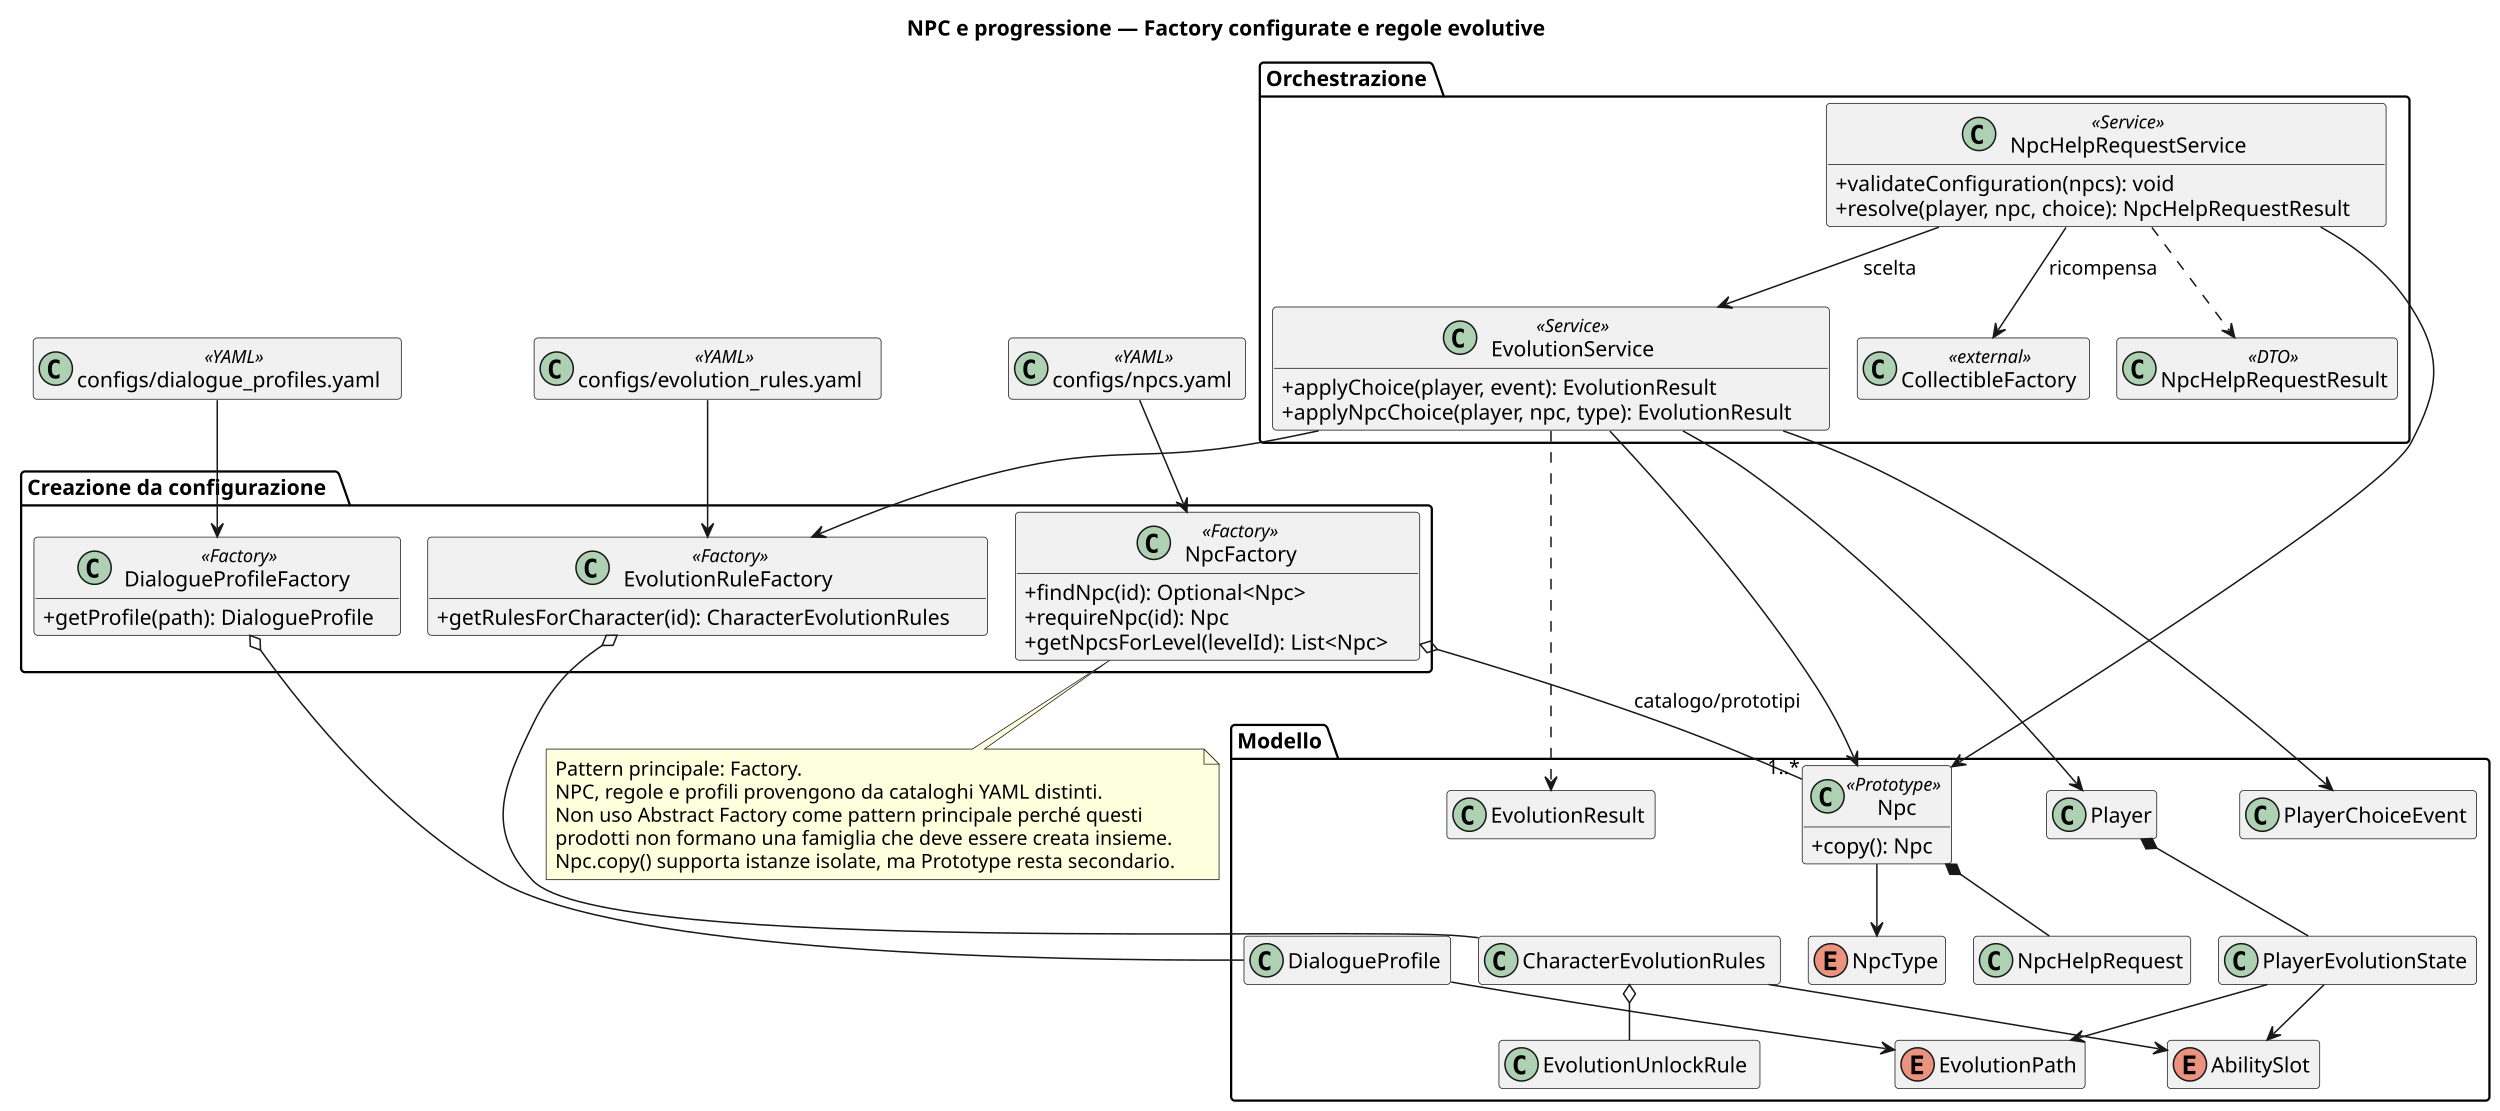
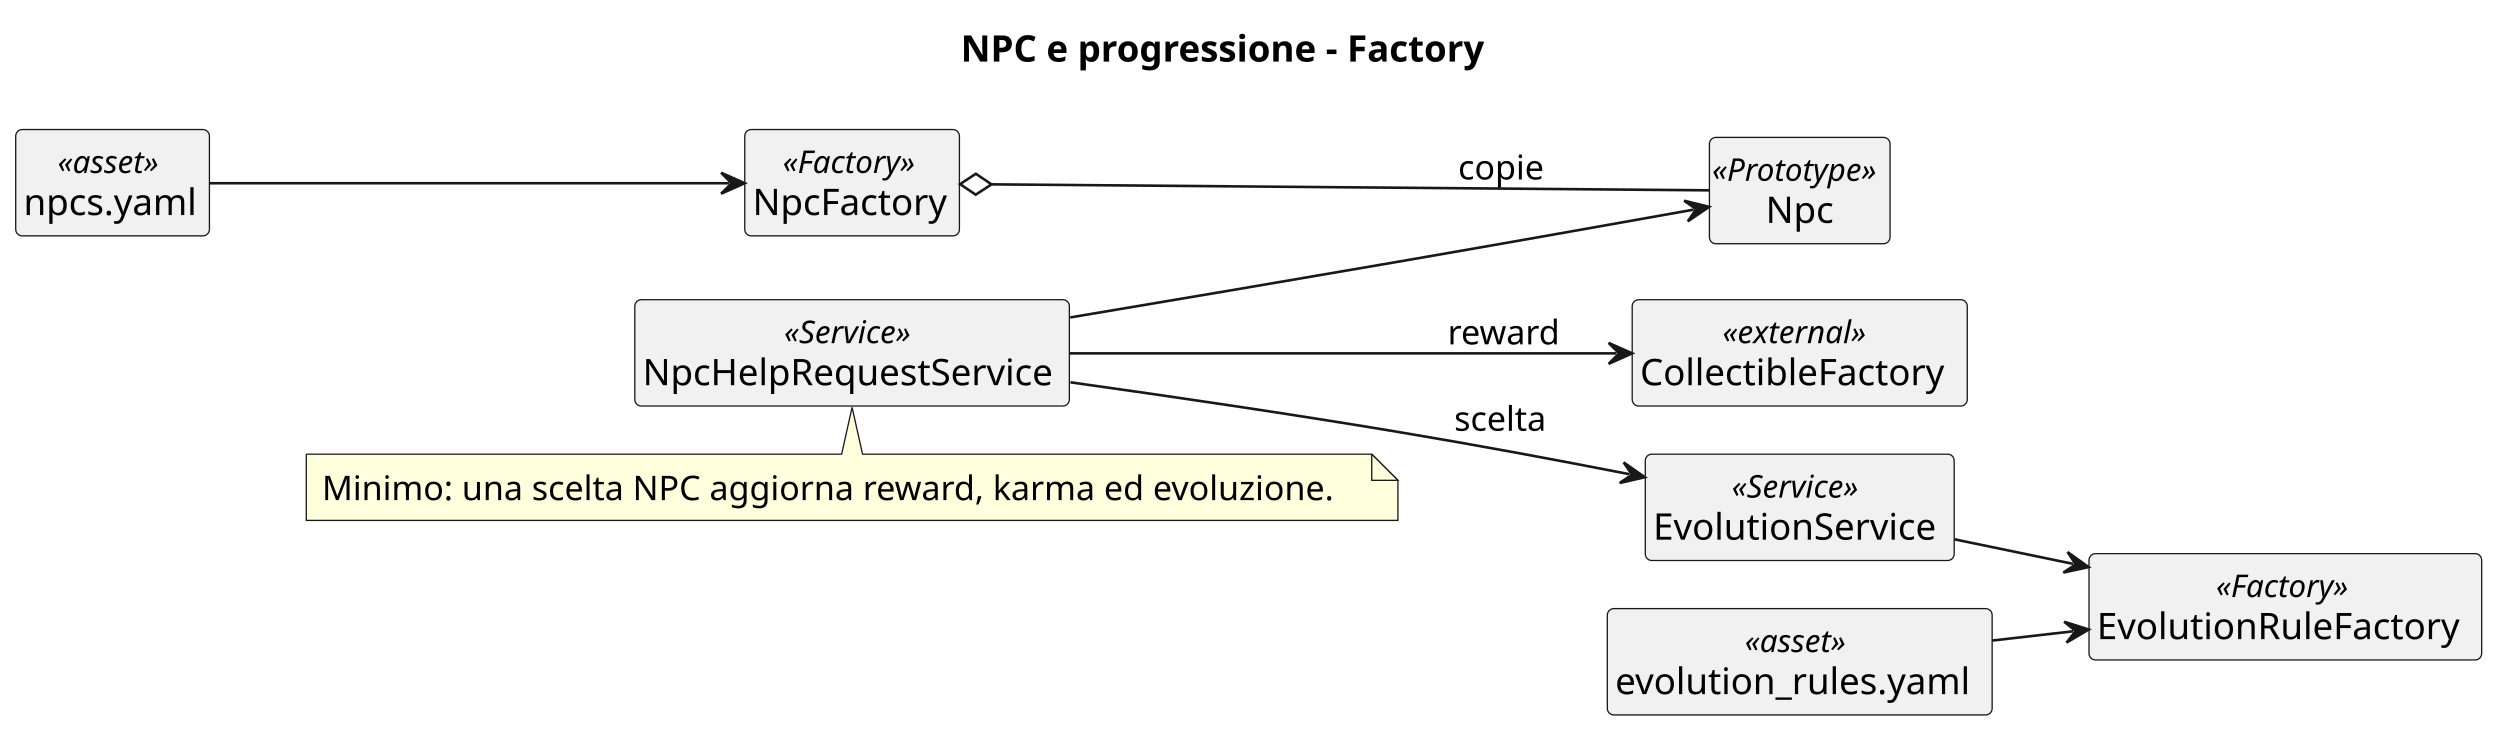
- <svg xmlns="http://www.w3.org/2000/svg" contentStyleType="text/css" height="736px" preserveAspectRatio="none" style="width:1657px;height:736px;background:#FFFFFF;" version="1.1" viewBox="0 0 1657 736" width="1657px" zoomAndPan="magnify">
+ <svg xmlns="http://www.w3.org/2000/svg" contentStyleType="text/css" height="279px" preserveAspectRatio="none" style="width:955px;height:279px;background:#FFFFFF;" version="1.1" viewBox="0 0 955 279" width="955px" zoomAndPan="magnify">
  <defs />
  <g>
-     <text fill="#000000" font-family="sans-serif" font-size="14" font-weight="bold" lengthAdjust="spacing" textLength="439" x="601" y="23.535">NPC e progressione — Factory configurate e regole evolutive</text>
-     <g id="cluster_Creazione da configurazione">
-       <path d="M16.5,312.488 L222.5,312.488 A3.75,3.75 0 0 1 225,314.988 L232,334.977 L946.5,334.977 A2.5,2.5 0 0 1 949,337.477 L949,442.988 A2.5,2.5 0 0 1 946.5,445.488 L16.5,445.488 A2.5,2.5 0 0 1 14,442.988 L14,314.988 A2.5,2.5 0 0 1 16.5,312.488 " fill="none" style="stroke:#000000;stroke-width:1.5;" />
-       <line style="stroke:#000000;stroke-width:1.5;" x1="14" x2="232" y1="334.977" y2="334.977" />
-       <text fill="#000000" font-family="sans-serif" font-size="14" font-weight="bold" lengthAdjust="spacing" textLength="205" x="18" y="328.023">Creazione da configurazione</text>
-     </g>
-     <g id="cluster_Modello">
-       <path d="M818.5,480.488 L877.5,480.488 A3.75,3.75 0 0 1 880,482.988 L887,502.977 L1647.5,502.977 A2.5,2.5 0 0 1 1650,505.477 L1650,726.988 A2.5,2.5 0 0 1 1647.5,729.488 L818.5,729.488 A2.5,2.5 0 0 1 816,726.988 L816,482.988 A2.5,2.5 0 0 1 818.5,480.488 " fill="none" style="stroke:#000000;stroke-width:1.5;" />
-       <line style="stroke:#000000;stroke-width:1.5;" x1="816" x2="887" y1="502.977" y2="502.977" />
-       <text fill="#000000" font-family="sans-serif" font-size="14" font-weight="bold" lengthAdjust="spacing" textLength="58" x="820" y="496.023">Modello</text>
-     </g>
-     <g id="cluster_Orchestrazione">
-       <path d="M837.5,41.488 L947.5,41.488 A3.75,3.75 0 0 1 950,43.988 L957,63.977 L1594.5,63.977 A2.5,2.5 0 0 1 1597,66.477 L1597,290.988 A2.5,2.5 0 0 1 1594.5,293.488 L837.5,293.488 A2.5,2.5 0 0 1 835,290.988 L835,43.988 A2.5,2.5 0 0 1 837.5,41.488 " fill="none" style="stroke:#000000;stroke-width:1.5;" />
-       <line style="stroke:#000000;stroke-width:1.5;" x1="835" x2="957" y1="63.977" y2="63.977" />
-       <text fill="#000000" font-family="sans-serif" font-size="14" font-weight="bold" lengthAdjust="spacing" textLength="109" x="839" y="57.023">Orchestrazione</text>
-     </g>
+     <text fill="#000000" font-family="sans-serif" font-size="14" font-weight="bold" lengthAdjust="spacing" textLength="213" x="367" y="23.535">NPC e progressione - Factory</text>
    <g id="elem_NpcYaml">
-       <rect codeLine="7" fill="#F1F1F1" height="40.621" id="NpcYaml" rx="2.5" ry="2.5" style="stroke:#181818;stroke-width:0.5;" width="157" x="668.5" y="223.988" />
-       <ellipse cx="683.5" cy="244.299" fill="#ADD1B2" rx="11" ry="11" style="stroke:#181818;stroke-width:1.0;" />
-       <path d="M685.973,250.442 Q685.392,250.741 684.753,250.89 Q684.114,251.04 683.408,251.04 Q680.901,251.04 679.582,249.388 Q678.262,247.736 678.262,244.615 Q678.262,241.485 679.582,239.833 Q680.901,238.182 683.408,238.182 Q684.114,238.182 684.761,238.331 Q685.409,238.481 685.973,238.779 L685.973,241.502 Q685.342,240.921 684.749,240.651 Q684.155,240.381 683.524,240.381 Q682.18,240.381 681.495,241.448 Q680.81,242.515 680.81,244.615 Q680.81,246.707 681.495,247.773 Q682.18,248.84 683.524,248.84 Q684.155,248.84 684.749,248.57 Q685.342,248.3 685.973,247.719 Z " fill="#000000" />
-       <text fill="#000000" font-family="sans-serif" font-size="12" font-style="italic" lengthAdjust="spacing" textLength="43" x="738.5" y="240.59">«YAML»</text>
-       <text fill="#000000" font-family="sans-serif" font-size="14" lengthAdjust="spacing" textLength="125" x="697.5" y="256.656">configs/npcs.yaml</text>
+       <rect codeLine="9" fill="#F1F1F1" height="40.621" id="NpcYaml" rx="2.5" ry="2.5" style="stroke:#181818;stroke-width:0.5;" width="74" x="6" y="49.488" />
+       <text fill="#000000" font-family="sans-serif" font-size="12" font-style="italic" lengthAdjust="spacing" textLength="42" x="22" y="66.09">«asset»</text>
+       <text fill="#000000" font-family="sans-serif" font-size="14" lengthAdjust="spacing" textLength="68" x="9" y="82.156">npcs.yaml</text>
    </g>
    <g id="elem_EvolutionYaml">
-       <rect codeLine="8" fill="#F1F1F1" height="40.621" id="EvolutionYaml" rx="2.5" ry="2.5" style="stroke:#181818;stroke-width:0.5;" width="230" x="354" y="223.988" />
-       <ellipse cx="369" cy="244.299" fill="#ADD1B2" rx="11" ry="11" style="stroke:#181818;stroke-width:1.0;" />
-       <path d="M371.473,250.442 Q370.892,250.741 370.253,250.89 Q369.614,251.04 368.908,251.04 Q366.401,251.04 365.082,249.388 Q363.762,247.736 363.762,244.615 Q363.762,241.485 365.082,239.833 Q366.401,238.182 368.908,238.182 Q369.614,238.182 370.261,238.331 Q370.909,238.481 371.473,238.779 L371.473,241.502 Q370.842,240.921 370.249,240.651 Q369.655,240.381 369.024,240.381 Q367.68,240.381 366.995,241.448 Q366.31,242.515 366.31,244.615 Q366.31,246.707 366.995,247.773 Q367.68,248.84 369.024,248.84 Q369.655,248.84 370.249,248.57 Q370.842,248.3 371.473,247.719 Z " fill="#000000" />
-       <text fill="#000000" font-family="sans-serif" font-size="12" font-style="italic" lengthAdjust="spacing" textLength="43" x="460.5" y="240.59">«YAML»</text>
-       <text fill="#000000" font-family="sans-serif" font-size="14" lengthAdjust="spacing" textLength="198" x="383" y="256.656">configs/evolution_rules.yaml</text>
-     </g>
-     <g id="elem_ProfileYaml">
-       <rect codeLine="9" fill="#F1F1F1" height="40.621" id="ProfileYaml" rx="2.5" ry="2.5" style="stroke:#181818;stroke-width:0.5;" width="244" x="22" y="223.988" />
-       <ellipse cx="37" cy="244.299" fill="#ADD1B2" rx="11" ry="11" style="stroke:#181818;stroke-width:1.0;" />
-       <path d="M39.473,250.442 Q38.892,250.741 38.253,250.89 Q37.614,251.04 36.908,251.04 Q34.401,251.04 33.081,249.388 Q31.762,247.736 31.762,244.615 Q31.762,241.485 33.081,239.833 Q34.401,238.182 36.908,238.182 Q37.614,238.182 38.261,238.331 Q38.909,238.481 39.473,238.779 L39.473,241.502 Q38.842,240.921 38.249,240.651 Q37.655,240.381 37.024,240.381 Q35.68,240.381 34.995,241.448 Q34.31,242.515 34.31,244.615 Q34.31,246.707 34.995,247.773 Q35.68,248.84 37.024,248.84 Q37.655,248.84 38.249,248.57 Q38.842,248.3 39.473,247.719 Z " fill="#000000" />
-       <text fill="#000000" font-family="sans-serif" font-size="12" font-style="italic" lengthAdjust="spacing" textLength="43" x="135.5" y="240.59">«YAML»</text>
-       <text fill="#000000" font-family="sans-serif" font-size="14" lengthAdjust="spacing" textLength="212" x="51" y="256.656">configs/dialogue_profiles.yaml</text>
-     </g>
-     <g id="elem_GMN50">
-       <path d="M362,496.488 L362,583.041 A0,0 0 0 0 362,583.041 L808,583.041 A0,0 0 0 0 808,583.041 L808,506.488 L798,496.488 L652.461,496.488 L735.536,437.614 L644.461,496.488 L362,496.488 A0,0 0 0 0 362,496.488 " fill="#FEFFDD" style="stroke:#181818;stroke-width:0.5;" />
-       <path d="M798,496.488 L798,506.488 L808,506.488 L798,496.488 " fill="#FEFFDD" style="stroke:#181818;stroke-width:0.5;" />
-       <text fill="#000000" font-family="sans-serif" font-size="13" lengthAdjust="spacing" textLength="168" x="368" y="514.057">Pattern principale: Factory.</text>
-       <text fill="#000000" font-family="sans-serif" font-size="13" lengthAdjust="spacing" textLength="378" x="368" y="529.367">NPC, regole e profili provengono da cataloghi YAML distinti.</text>
-       <text fill="#000000" font-family="sans-serif" font-size="13" lengthAdjust="spacing" textLength="402" x="368" y="544.678">Non uso Abstract Factory come pattern principale perché questi</text>
-       <text fill="#000000" font-family="sans-serif" font-size="13" lengthAdjust="spacing" textLength="420" x="368" y="559.988">prodotti non formano una famiglia che deve essere creata insieme.</text>
-       <text fill="#000000" font-family="sans-serif" font-size="13" lengthAdjust="spacing" textLength="425" x="368" y="575.299">Npc.copy() supporta istanze isolate, ma Prototype resta secondario.</text>
+       <rect codeLine="10" fill="#F1F1F1" height="40.621" id="EvolutionYaml" rx="2.5" ry="2.5" style="stroke:#181818;stroke-width:0.5;" width="147" x="614" y="232.488" />
+       <text fill="#000000" font-family="sans-serif" font-size="12" font-style="italic" lengthAdjust="spacing" textLength="42" x="666.5" y="249.09">«asset»</text>
+       <text fill="#000000" font-family="sans-serif" font-size="14" lengthAdjust="spacing" textLength="141" x="617" y="265.156">evolution_rules.yaml</text>
    </g>
    <g id="elem_NpcFactory">
-       <rect codeLine="12" fill="#F1F1F1" height="98.086" id="NpcFactory" rx="2.5" ry="2.5" style="stroke:#181818;stroke-width:0.5;" width="268" x="673" y="339.488" />
-       <ellipse cx="764.75" cy="359.799" fill="#ADD1B2" rx="11" ry="11" style="stroke:#181818;stroke-width:1.0;" />
-       <path d="M767.223,365.942 Q766.642,366.241 766.003,366.39 Q765.364,366.54 764.658,366.54 Q762.151,366.54 760.832,364.888 Q759.512,363.236 759.512,360.115 Q759.512,356.985 760.832,355.334 Q762.151,353.682 764.658,353.682 Q765.364,353.682 766.011,353.831 Q766.659,353.981 767.223,354.279 L767.223,357.002 Q766.592,356.421 765.999,356.151 Q765.405,355.881 764.774,355.881 Q763.43,355.881 762.745,356.948 Q762.06,358.015 762.06,360.115 Q762.06,362.207 762.745,363.273 Q763.43,364.34 764.774,364.34 Q765.405,364.34 765.999,364.07 Q766.592,363.8 767.223,363.219 Z " fill="#000000" />
-       <text fill="#000000" font-family="sans-serif" font-size="12" font-style="italic" lengthAdjust="spacing" textLength="53" x="796.75" y="356.09">«Factory»</text>
-       <text fill="#000000" font-family="sans-serif" font-size="14" lengthAdjust="spacing" textLength="76" x="785.25" y="372.156">NpcFactory</text>
-       <line style="stroke:#181818;stroke-width:0.5;" x1="674" x2="940" y1="380.109" y2="380.109" />
-       <text fill="#000000" font-family="sans-serif" font-size="14" lengthAdjust="spacing" textLength="202" x="679" y="397.644">+findNpc(id): Optional&lt;Npc&gt;</text>
-       <text fill="#000000" font-family="sans-serif" font-size="14" lengthAdjust="spacing" textLength="144" x="679" y="414.133">+requireNpc(id): Npc</text>
-       <text fill="#000000" font-family="sans-serif" font-size="14" lengthAdjust="spacing" textLength="256" x="679" y="430.621">+getNpcsForLevel(levelId): List&lt;Npc&gt;</text>
+       <rect codeLine="11" fill="#F1F1F1" height="40.621" id="NpcFactory" rx="2.5" ry="2.5" style="stroke:#181818;stroke-width:0.5;" width="82" x="284.5" y="49.488" />
+       <text fill="#000000" font-family="sans-serif" font-size="12" font-style="italic" lengthAdjust="spacing" textLength="53" x="299" y="66.09">«Factory»</text>
+       <text fill="#000000" font-family="sans-serif" font-size="14" lengthAdjust="spacing" textLength="76" x="287.5" y="82.156">NpcFactory</text>
+     </g>
+     <g id="elem_Npc">
+       <rect codeLine="12" fill="#F1F1F1" height="40.621" id="Npc" rx="2.5" ry="2.5" style="stroke:#181818;stroke-width:0.5;" width="69" x="653" y="52.488" />
+       <text fill="#000000" font-family="sans-serif" font-size="12" font-style="italic" lengthAdjust="spacing" textLength="67" x="654" y="69.09">«Prototype»</text>
+       <text fill="#000000" font-family="sans-serif" font-size="14" lengthAdjust="spacing" textLength="26" x="674.5" y="85.156">Npc</text>
+     </g>
+     <g id="elem_NpcHelpRequestService">
+       <rect codeLine="13" fill="#F1F1F1" height="40.621" id="NpcHelpRequestService" rx="2.5" ry="2.5" style="stroke:#181818;stroke-width:0.5;" width="166" x="242.5" y="114.488" />
+       <text fill="#000000" font-family="sans-serif" font-size="12" font-style="italic" lengthAdjust="spacing" textLength="52" x="299.5" y="131.09">«Service»</text>
+       <text fill="#000000" font-family="sans-serif" font-size="14" lengthAdjust="spacing" textLength="160" x="245.5" y="147.156">NpcHelpRequestService</text>
+     </g>
+     <g id="elem_CollectibleFactory">
+       <rect codeLine="14" fill="#F1F1F1" height="40.621" id="CollectibleFactory" rx="2.5" ry="2.5" style="stroke:#181818;stroke-width:0.5;" width="128" x="623.5" y="114.488" />
+       <text fill="#000000" font-family="sans-serif" font-size="12" font-style="italic" lengthAdjust="spacing" textLength="59" x="658" y="131.09">«external»</text>
+       <text fill="#000000" font-family="sans-serif" font-size="14" lengthAdjust="spacing" textLength="122" x="626.5" y="147.156">CollectibleFactory</text>
+     </g>
+     <g id="elem_EvolutionService">
+       <rect codeLine="15" fill="#F1F1F1" height="40.621" id="EvolutionService" rx="2.5" ry="2.5" style="stroke:#181818;stroke-width:0.5;" width="118" x="628.5" y="173.488" />
+       <text fill="#000000" font-family="sans-serif" font-size="12" font-style="italic" lengthAdjust="spacing" textLength="52" x="661.5" y="190.09">«Service»</text>
+       <text fill="#000000" font-family="sans-serif" font-size="14" lengthAdjust="spacing" textLength="112" x="631.5" y="206.156">EvolutionService</text>
    </g>
    <g id="elem_EvolutionRuleFactory">
-       <rect codeLine="17" fill="#F1F1F1" height="65.109" id="EvolutionRuleFactory" rx="2.5" ry="2.5" style="stroke:#181818;stroke-width:0.5;" width="371" x="283.5" y="355.988" />
-       <ellipse cx="392.75" cy="376.299" fill="#ADD1B2" rx="11" ry="11" style="stroke:#181818;stroke-width:1.0;" />
-       <path d="M395.223,382.442 Q394.642,382.741 394.003,382.89 Q393.364,383.04 392.658,383.04 Q390.151,383.04 388.832,381.388 Q387.512,379.736 387.512,376.615 Q387.512,373.485 388.832,371.834 Q390.151,370.182 392.658,370.182 Q393.364,370.182 394.011,370.331 Q394.659,370.481 395.223,370.779 L395.223,373.502 Q394.592,372.921 393.999,372.651 Q393.405,372.381 392.774,372.381 Q391.43,372.381 390.745,373.448 Q390.06,374.515 390.06,376.615 Q390.06,378.707 390.745,379.773 Q391.43,380.84 392.774,380.84 Q393.405,380.84 393.999,380.57 Q394.592,380.3 395.223,379.719 Z " fill="#000000" />
-       <text fill="#000000" font-family="sans-serif" font-size="12" font-style="italic" lengthAdjust="spacing" textLength="53" x="458.75" y="372.59">«Factory»</text>
-       <text fill="#000000" font-family="sans-serif" font-size="14" lengthAdjust="spacing" textLength="144" x="413.25" y="388.656">EvolutionRuleFactory</text>
-       <line style="stroke:#181818;stroke-width:0.5;" x1="284.5" x2="653.5" y1="396.609" y2="396.609" />
-       <text fill="#000000" font-family="sans-serif" font-size="14" lengthAdjust="spacing" textLength="359" x="289.5" y="414.144">+getRulesForCharacter(id): CharacterEvolutionRules</text>
+       <rect codeLine="16" fill="#F1F1F1" height="40.621" id="EvolutionRuleFactory" rx="2.5" ry="2.5" style="stroke:#181818;stroke-width:0.5;" width="150" x="798" y="211.488" />
+       <text fill="#000000" font-family="sans-serif" font-size="12" font-style="italic" lengthAdjust="spacing" textLength="53" x="846.5" y="228.09">«Factory»</text>
+       <text fill="#000000" font-family="sans-serif" font-size="14" lengthAdjust="spacing" textLength="144" x="801" y="244.156">EvolutionRuleFactory</text>
    </g>
-     <g id="elem_DialogueProfileFactory">
-       <rect codeLine="20" fill="#F1F1F1" height="65.109" id="DialogueProfileFactory" rx="2.5" ry="2.5" style="stroke:#181818;stroke-width:0.5;" width="243" x="22.5" y="355.988" />
-       <ellipse cx="62.7" cy="376.299" fill="#ADD1B2" rx="11" ry="11" style="stroke:#181818;stroke-width:1.0;" />
-       <path d="M65.173,382.442 Q64.592,382.741 63.953,382.89 Q63.314,383.04 62.608,383.04 Q60.101,383.04 58.782,381.388 Q57.462,379.736 57.462,376.615 Q57.462,373.485 58.782,371.834 Q60.101,370.182 62.608,370.182 Q63.314,370.182 63.961,370.331 Q64.609,370.481 65.173,370.779 L65.173,373.502 Q64.542,372.921 63.949,372.651 Q63.355,372.381 62.724,372.381 Q61.38,372.381 60.695,373.448 Q60.01,374.515 60.01,376.615 Q60.01,378.707 60.695,379.773 Q61.38,380.84 62.724,380.84 Q63.355,380.84 63.949,380.57 Q64.542,380.3 65.173,379.719 Z " fill="#000000" />
-       <text fill="#000000" font-family="sans-serif" font-size="12" font-style="italic" lengthAdjust="spacing" textLength="53" x="133.3" y="372.59">«Factory»</text>
-       <text fill="#000000" font-family="sans-serif" font-size="14" lengthAdjust="spacing" textLength="155" x="82.3" y="388.656">DialogueProfileFactory</text>
-       <line style="stroke:#181818;stroke-width:0.5;" x1="23.5" x2="264.5" y1="396.609" y2="396.609" />
-       <text fill="#000000" font-family="sans-serif" font-size="14" lengthAdjust="spacing" textLength="231" x="28.5" y="414.144">+getProfile(path): DialogueProfile</text>
+     <g id="elem_GMN17">
+       <path d="M117,173.488 L117,198.799 A0,0 0 0 0 117,198.799 L534,198.799 A0,0 0 0 0 534,198.799 L534,183.488 L524,173.488 L329.5,173.488 L325.5,155.607 L321.5,173.488 L117,173.488 A0,0 0 0 0 117,173.488 " fill="#FEFFDD" style="stroke:#181818;stroke-width:0.5;" />
+       <path d="M524,173.488 L524,183.488 L534,183.488 L524,173.488 " fill="#FEFFDD" style="stroke:#181818;stroke-width:0.5;" />
+       <text fill="#000000" font-family="sans-serif" font-size="13" lengthAdjust="spacing" textLength="396" x="123" y="191.057">Minimo: una scelta NPC aggiorna reward, karma ed evoluzione.</text>
    </g>
-     <g id="elem_Npc">
-       <rect codeLine="26" fill="#F1F1F1" height="65.109" id="Npc" rx="2.5" ry="2.5" style="stroke:#181818;stroke-width:0.5;" width="99" x="1194.5" y="507.488" />
-       <ellipse cx="1211.3" cy="527.799" fill="#ADD1B2" rx="11" ry="11" style="stroke:#181818;stroke-width:1.0;" />
-       <path d="M1213.773,533.942 Q1213.192,534.241 1212.553,534.39 Q1211.914,534.54 1211.208,534.54 Q1208.701,534.54 1207.381,532.888 Q1206.062,531.236 1206.062,528.115 Q1206.062,524.985 1207.381,523.333 Q1208.701,521.682 1211.208,521.682 Q1211.914,521.682 1212.561,521.831 Q1213.209,521.981 1213.773,522.279 L1213.773,525.002 Q1213.142,524.421 1212.549,524.151 Q1211.955,523.881 1211.324,523.881 Q1209.98,523.881 1209.295,524.948 Q1208.61,526.015 1208.61,528.115 Q1208.61,530.207 1209.295,531.273 Q1209.98,532.34 1211.324,532.34 Q1211.955,532.34 1212.549,532.07 Q1213.142,531.8 1213.773,531.219 Z " fill="#000000" />
-       <text fill="#000000" font-family="sans-serif" font-size="12" font-style="italic" lengthAdjust="spacing" textLength="67" x="1223.7" y="524.09">«Prototype»</text>
-       <text fill="#000000" font-family="sans-serif" font-size="14" lengthAdjust="spacing" textLength="26" x="1244.2" y="540.156">Npc</text>
-       <line style="stroke:#181818;stroke-width:0.5;" x1="1195.5" x2="1292.5" y1="548.109" y2="548.109" />
-       <text fill="#000000" font-family="sans-serif" font-size="14" lengthAdjust="spacing" textLength="87" x="1200.5" y="565.644">+copy(): Npc</text>
-     </g>
-     <g id="elem_NpcType">
-       <rect codeLine="29" fill="#F1F1F1" height="32" id="NpcType" rx="2.5" ry="2.5" style="stroke:#181818;stroke-width:0.5;" width="91" x="1198.5" y="620.488" />
-       <ellipse cx="1213.5" cy="636.488" fill="#EB937F" rx="11" ry="11" style="stroke:#181818;stroke-width:1.0;" />
-       <path d="M1217.114,642.988 L1209.395,642.988 L1209.395,630.595 L1217.114,630.595 L1217.114,632.753 L1211.843,632.753 L1211.843,635.426 L1216.616,635.426 L1216.616,637.585 L1211.843,637.585 L1211.843,640.83 L1217.114,640.83 Z " fill="#000000" />
-       <text fill="#000000" font-family="sans-serif" font-size="14" lengthAdjust="spacing" textLength="59" x="1227.5" y="641.779">NpcType</text>
-     </g>
-     <g id="elem_NpcHelpRequest">
-       <rect codeLine="30" fill="#F1F1F1" height="32" id="NpcHelpRequest" rx="2.5" ry="2.5" style="stroke:#181818;stroke-width:0.5;" width="144" x="1308" y="620.488" />
-       <ellipse cx="1323" cy="636.488" fill="#ADD1B2" rx="11" ry="11" style="stroke:#181818;stroke-width:1.0;" />
-       <path d="M1325.473,642.631 Q1324.892,642.93 1324.253,643.08 Q1323.614,643.229 1322.908,643.229 Q1320.401,643.229 1319.082,641.577 Q1317.762,639.925 1317.762,636.804 Q1317.762,633.675 1319.082,632.023 Q1320.401,630.371 1322.908,630.371 Q1323.614,630.371 1324.261,630.52 Q1324.909,630.67 1325.473,630.969 L1325.473,633.691 Q1324.842,633.11 1324.249,632.841 Q1323.655,632.571 1323.024,632.571 Q1321.68,632.571 1320.995,633.638 Q1320.31,634.704 1320.31,636.804 Q1320.31,638.896 1320.995,639.963 Q1321.68,641.029 1323.024,641.029 Q1323.655,641.029 1324.249,640.76 Q1324.842,640.49 1325.473,639.909 Z " fill="#000000" />
-       <text fill="#000000" font-family="sans-serif" font-size="14" lengthAdjust="spacing" textLength="112" x="1337" y="641.779">NpcHelpRequest</text>
-     </g>
-     <g id="elem_CharacterEvolutionRules">
-       <rect codeLine="31" fill="#F1F1F1" height="32" id="CharacterEvolutionRules" rx="2.5" ry="2.5" style="stroke:#181818;stroke-width:0.5;" width="200" x="980" y="620.488" />
-       <ellipse cx="995" cy="636.488" fill="#ADD1B2" rx="11" ry="11" style="stroke:#181818;stroke-width:1.0;" />
-       <path d="M997.473,642.631 Q996.892,642.93 996.253,643.08 Q995.614,643.229 994.908,643.229 Q992.401,643.229 991.082,641.577 Q989.762,639.925 989.762,636.804 Q989.762,633.675 991.082,632.023 Q992.401,630.371 994.908,630.371 Q995.614,630.371 996.261,630.52 Q996.909,630.67 997.473,630.969 L997.473,633.691 Q996.842,633.11 996.249,632.841 Q995.655,632.571 995.024,632.571 Q993.68,632.571 992.995,633.638 Q992.31,634.704 992.31,636.804 Q992.31,638.896 992.995,639.963 Q993.68,641.029 995.024,641.029 Q995.655,641.029 996.249,640.76 Q996.842,640.49 997.473,639.909 Z " fill="#000000" />
-       <text fill="#000000" font-family="sans-serif" font-size="14" lengthAdjust="spacing" textLength="168" x="1009" y="641.779">CharacterEvolutionRules</text>
-     </g>
-     <g id="elem_EvolutionUnlockRule">
-       <rect codeLine="32" fill="#F1F1F1" height="32" id="EvolutionUnlockRule" rx="2.5" ry="2.5" style="stroke:#181818;stroke-width:0.5;" width="173" x="993.5" y="689.488" />
-       <ellipse cx="1008.5" cy="705.488" fill="#ADD1B2" rx="11" ry="11" style="stroke:#181818;stroke-width:1.0;" />
-       <path d="M1010.973,711.631 Q1010.392,711.93 1009.753,712.08 Q1009.114,712.229 1008.408,712.229 Q1005.901,712.229 1004.582,710.577 Q1003.262,708.925 1003.262,705.804 Q1003.262,702.675 1004.582,701.023 Q1005.901,699.371 1008.408,699.371 Q1009.114,699.371 1009.761,699.52 Q1010.409,699.67 1010.973,699.969 L1010.973,702.691 Q1010.342,702.11 1009.749,701.841 Q1009.155,701.571 1008.524,701.571 Q1007.18,701.571 1006.495,702.638 Q1005.81,703.704 1005.81,705.804 Q1005.81,707.896 1006.495,708.963 Q1007.18,710.029 1008.524,710.029 Q1009.155,710.029 1009.749,709.76 Q1010.342,709.49 1010.973,708.909 Z " fill="#000000" />
-       <text fill="#000000" font-family="sans-serif" font-size="14" lengthAdjust="spacing" textLength="141" x="1022.5" y="710.779">EvolutionUnlockRule</text>
-     </g>
-     <g id="elem_DialogueProfile">
-       <rect codeLine="33" fill="#F1F1F1" height="32" id="DialogueProfile" rx="2.5" ry="2.5" style="stroke:#181818;stroke-width:0.5;" width="137" x="824.5" y="620.488" />
-       <ellipse cx="839.5" cy="636.488" fill="#ADD1B2" rx="11" ry="11" style="stroke:#181818;stroke-width:1.0;" />
-       <path d="M841.973,642.631 Q841.392,642.93 840.753,643.08 Q840.114,643.229 839.408,643.229 Q836.901,643.229 835.582,641.577 Q834.262,639.925 834.262,636.804 Q834.262,633.675 835.582,632.023 Q836.901,630.371 839.408,630.371 Q840.114,630.371 840.761,630.52 Q841.409,630.67 841.973,630.969 L841.973,633.691 Q841.342,633.11 840.749,632.841 Q840.155,632.571 839.524,632.571 Q838.18,632.571 837.495,633.638 Q836.81,634.704 836.81,636.804 Q836.81,638.896 837.495,639.963 Q838.18,641.029 839.524,641.029 Q840.155,641.029 840.749,640.76 Q841.342,640.49 841.973,639.909 Z " fill="#000000" />
-       <text fill="#000000" font-family="sans-serif" font-size="14" lengthAdjust="spacing" textLength="105" x="853.5" y="641.779">DialogueProfile</text>
-     </g>
-     <g id="elem_EvolutionPath">
-       <rect codeLine="34" fill="#F1F1F1" height="32" id="EvolutionPath" rx="2.5" ry="2.5" style="stroke:#181818;stroke-width:0.5;" width="126" x="1256" y="689.488" />
-       <ellipse cx="1271" cy="705.488" fill="#EB937F" rx="11" ry="11" style="stroke:#181818;stroke-width:1.0;" />
-       <path d="M1274.614,711.988 L1266.895,711.988 L1266.895,699.595 L1274.614,699.595 L1274.614,701.753 L1269.343,701.753 L1269.343,704.426 L1274.116,704.426 L1274.116,706.585 L1269.343,706.585 L1269.343,709.83 L1274.614,709.83 Z " fill="#000000" />
-       <text fill="#000000" font-family="sans-serif" font-size="14" lengthAdjust="spacing" textLength="94" x="1285" y="710.779">EvolutionPath</text>
-     </g>
-     <g id="elem_AbilitySlot">
-       <rect codeLine="35" fill="#F1F1F1" height="32" id="AbilitySlot" rx="2.5" ry="2.5" style="stroke:#181818;stroke-width:0.5;" width="101" x="1436.5" y="689.488" />
-       <ellipse cx="1451.5" cy="705.488" fill="#EB937F" rx="11" ry="11" style="stroke:#181818;stroke-width:1.0;" />
-       <path d="M1455.114,711.988 L1447.395,711.988 L1447.395,699.595 L1455.114,699.595 L1455.114,701.753 L1449.843,701.753 L1449.843,704.426 L1454.616,704.426 L1454.616,706.585 L1449.843,706.585 L1449.843,709.83 L1455.114,709.83 Z " fill="#000000" />
-       <text fill="#000000" font-family="sans-serif" font-size="14" lengthAdjust="spacing" textLength="69" x="1465.5" y="710.779">AbilitySlot</text>
-     </g>
-     <g id="elem_Player">
-       <rect codeLine="36" fill="#F1F1F1" height="32" id="Player" rx="2.5" ry="2.5" style="stroke:#181818;stroke-width:0.5;" width="73" x="1356.5" y="523.988" />
-       <ellipse cx="1371.5" cy="539.988" fill="#ADD1B2" rx="11" ry="11" style="stroke:#181818;stroke-width:1.0;" />
-       <path d="M1373.973,546.131 Q1373.392,546.43 1372.753,546.58 Q1372.114,546.729 1371.408,546.729 Q1368.901,546.729 1367.582,545.077 Q1366.262,543.425 1366.262,540.304 Q1366.262,537.175 1367.582,535.523 Q1368.901,533.871 1371.408,533.871 Q1372.114,533.871 1372.761,534.02 Q1373.409,534.17 1373.973,534.469 L1373.973,537.191 Q1373.342,536.61 1372.749,536.341 Q1372.155,536.071 1371.524,536.071 Q1370.18,536.071 1369.495,537.138 Q1368.81,538.204 1368.81,540.304 Q1368.81,542.396 1369.495,543.463 Q1370.18,544.529 1371.524,544.529 Q1372.155,544.529 1372.749,544.26 Q1373.342,543.99 1373.973,543.409 Z " fill="#000000" />
-       <text fill="#000000" font-family="sans-serif" font-size="14" lengthAdjust="spacing" textLength="41" x="1385.5" y="545.279">Player</text>
-     </g>
-     <g id="elem_PlayerEvolutionState">
-       <rect codeLine="37" fill="#F1F1F1" height="32" id="PlayerEvolutionState" rx="2.5" ry="2.5" style="stroke:#181818;stroke-width:0.5;" width="171" x="1470.5" y="620.488" />
-       <ellipse cx="1485.5" cy="636.488" fill="#ADD1B2" rx="11" ry="11" style="stroke:#181818;stroke-width:1.0;" />
-       <path d="M1487.973,642.631 Q1487.392,642.93 1486.753,643.08 Q1486.114,643.229 1485.408,643.229 Q1482.901,643.229 1481.582,641.577 Q1480.262,639.925 1480.262,636.804 Q1480.262,633.675 1481.582,632.023 Q1482.901,630.371 1485.408,630.371 Q1486.114,630.371 1486.761,630.52 Q1487.409,630.67 1487.973,630.969 L1487.973,633.691 Q1487.342,633.11 1486.749,632.841 Q1486.155,632.571 1485.524,632.571 Q1484.18,632.571 1483.495,633.638 Q1482.81,634.704 1482.81,636.804 Q1482.81,638.896 1483.495,639.963 Q1484.18,641.029 1485.524,641.029 Q1486.155,641.029 1486.749,640.76 Q1487.342,640.49 1487.973,639.909 Z " fill="#000000" />
-       <text fill="#000000" font-family="sans-serif" font-size="14" lengthAdjust="spacing" textLength="139" x="1499.5" y="641.779">PlayerEvolutionState</text>
-     </g>
-     <g id="elem_PlayerChoiceEvent">
-       <rect codeLine="38" fill="#F1F1F1" height="32" id="PlayerChoiceEvent" rx="2.5" ry="2.5" style="stroke:#181818;stroke-width:0.5;" width="157" x="1484.5" y="523.988" />
-       <ellipse cx="1499.5" cy="539.988" fill="#ADD1B2" rx="11" ry="11" style="stroke:#181818;stroke-width:1.0;" />
-       <path d="M1501.973,546.131 Q1501.392,546.43 1500.753,546.58 Q1500.114,546.729 1499.408,546.729 Q1496.901,546.729 1495.582,545.077 Q1494.262,543.425 1494.262,540.304 Q1494.262,537.175 1495.582,535.523 Q1496.901,533.871 1499.408,533.871 Q1500.114,533.871 1500.761,534.02 Q1501.409,534.17 1501.973,534.469 L1501.973,537.191 Q1501.342,536.61 1500.749,536.341 Q1500.155,536.071 1499.524,536.071 Q1498.18,536.071 1497.495,537.138 Q1496.81,538.204 1496.81,540.304 Q1496.81,542.396 1497.495,543.463 Q1498.18,544.529 1499.524,544.529 Q1500.155,544.529 1500.749,544.26 Q1501.342,543.99 1501.973,543.409 Z " fill="#000000" />
-       <text fill="#000000" font-family="sans-serif" font-size="14" lengthAdjust="spacing" textLength="125" x="1513.5" y="545.279">PlayerChoiceEvent</text>
-     </g>
-     <g id="elem_EvolutionResult">
-       <rect codeLine="39" fill="#F1F1F1" height="32" id="EvolutionResult" rx="2.5" ry="2.5" style="stroke:#181818;stroke-width:0.5;" width="138" x="959" y="523.988" />
-       <ellipse cx="974" cy="539.988" fill="#ADD1B2" rx="11" ry="11" style="stroke:#181818;stroke-width:1.0;" />
-       <path d="M976.473,546.131 Q975.892,546.43 975.253,546.58 Q974.614,546.729 973.908,546.729 Q971.401,546.729 970.082,545.077 Q968.762,543.425 968.762,540.304 Q968.762,537.175 970.082,535.523 Q971.401,533.871 973.908,533.871 Q974.614,533.871 975.261,534.02 Q975.909,534.17 976.473,534.469 L976.473,537.191 Q975.842,536.61 975.249,536.341 Q974.655,536.071 974.024,536.071 Q972.68,536.071 971.995,537.138 Q971.31,538.204 971.31,540.304 Q971.31,542.396 971.995,543.463 Q972.68,544.529 974.024,544.529 Q974.655,544.529 975.249,544.26 Q975.842,543.99 976.473,543.409 Z " fill="#000000" />
-       <text fill="#000000" font-family="sans-serif" font-size="14" lengthAdjust="spacing" textLength="106" x="988" y="545.279">EvolutionResult</text>
-     </g>
-     <g id="elem_NpcHelpRequestService">
-       <rect codeLine="43" fill="#F1F1F1" height="81.598" id="NpcHelpRequestService" rx="2.5" ry="2.5" style="stroke:#181818;stroke-width:0.5;" width="371" x="1210.5" y="68.488" />
-       <ellipse cx="1311.75" cy="88.799" fill="#ADD1B2" rx="11" ry="11" style="stroke:#181818;stroke-width:1.0;" />
-       <path d="M1314.223,94.942 Q1313.642,95.241 1313.003,95.39 Q1312.364,95.54 1311.658,95.54 Q1309.151,95.54 1307.832,93.888 Q1306.512,92.236 1306.512,89.115 Q1306.512,85.985 1307.832,84.334 Q1309.151,82.682 1311.658,82.682 Q1312.364,82.682 1313.011,82.831 Q1313.659,82.981 1314.223,83.279 L1314.223,86.002 Q1313.592,85.421 1312.999,85.151 Q1312.405,84.881 1311.774,84.881 Q1310.43,84.881 1309.745,85.948 Q1309.06,87.015 1309.06,89.115 Q1309.06,91.207 1309.745,92.273 Q1310.43,93.34 1311.774,93.34 Q1312.405,93.34 1312.999,93.07 Q1313.592,92.8 1314.223,92.219 Z " fill="#000000" />
-       <text fill="#000000" font-family="sans-serif" font-size="12" font-style="italic" lengthAdjust="spacing" textLength="52" x="1386.25" y="85.09">«Service»</text>
-       <text fill="#000000" font-family="sans-serif" font-size="14" lengthAdjust="spacing" textLength="160" x="1332.25" y="101.156">NpcHelpRequestService</text>
-       <line style="stroke:#181818;stroke-width:0.5;" x1="1211.5" x2="1580.5" y1="109.109" y2="109.109" />
-       <text fill="#000000" font-family="sans-serif" font-size="14" lengthAdjust="spacing" textLength="239" x="1216.5" y="126.644">+validateConfiguration(npcs): void</text>
-       <text fill="#000000" font-family="sans-serif" font-size="14" lengthAdjust="spacing" textLength="359" x="1216.5" y="143.133">+resolve(player, npc, choice): NpcHelpRequestResult</text>
-     </g>
-     <g id="elem_EvolutionService">
-       <rect codeLine="47" fill="#F1F1F1" height="81.598" id="EvolutionService" rx="2.5" ry="2.5" style="stroke:#181818;stroke-width:0.5;" width="369" x="843.5" y="203.488" />
-       <ellipse cx="967.75" cy="223.799" fill="#ADD1B2" rx="11" ry="11" style="stroke:#181818;stroke-width:1.0;" />
-       <path d="M970.223,229.942 Q969.642,230.241 969.003,230.39 Q968.364,230.54 967.658,230.54 Q965.151,230.54 963.832,228.888 Q962.512,227.236 962.512,224.115 Q962.512,220.985 963.832,219.333 Q965.151,217.682 967.658,217.682 Q968.364,217.682 969.011,217.831 Q969.659,217.981 970.223,218.279 L970.223,221.002 Q969.592,220.421 968.999,220.151 Q968.405,219.881 967.774,219.881 Q966.43,219.881 965.745,220.948 Q965.06,222.015 965.06,224.115 Q965.06,226.207 965.745,227.273 Q966.43,228.34 967.774,228.34 Q968.405,228.34 968.999,228.07 Q969.592,227.8 970.223,227.219 Z " fill="#000000" />
-       <text fill="#000000" font-family="sans-serif" font-size="12" font-style="italic" lengthAdjust="spacing" textLength="52" x="1018.25" y="220.09">«Service»</text>
-       <text fill="#000000" font-family="sans-serif" font-size="14" lengthAdjust="spacing" textLength="112" x="988.25" y="236.156">EvolutionService</text>
-       <line style="stroke:#181818;stroke-width:0.5;" x1="844.5" x2="1211.5" y1="244.109" y2="244.109" />
-       <text fill="#000000" font-family="sans-serif" font-size="14" lengthAdjust="spacing" textLength="306" x="849.5" y="261.644">+applyChoice(player, event): EvolutionResult</text>
-       <text fill="#000000" font-family="sans-serif" font-size="14" lengthAdjust="spacing" textLength="357" x="849.5" y="278.133">+applyNpcChoice(player, npc, type): EvolutionResult</text>
-     </g>
-     <g id="elem_CollectibleFactory">
-       <rect codeLine="51" fill="#F1F1F1" height="40.621" id="CollectibleFactory" rx="2.5" ry="2.5" style="stroke:#181818;stroke-width:0.5;" width="154" x="1231" y="223.988" />
-       <ellipse cx="1246" cy="244.299" fill="#ADD1B2" rx="11" ry="11" style="stroke:#181818;stroke-width:1.0;" />
-       <path d="M1248.473,250.442 Q1247.892,250.741 1247.253,250.89 Q1246.614,251.04 1245.908,251.04 Q1243.401,251.04 1242.082,249.388 Q1240.762,247.736 1240.762,244.615 Q1240.762,241.485 1242.082,239.833 Q1243.401,238.182 1245.908,238.182 Q1246.614,238.182 1247.261,238.331 Q1247.909,238.481 1248.473,238.779 L1248.473,241.502 Q1247.842,240.921 1247.249,240.651 Q1246.655,240.381 1246.024,240.381 Q1244.68,240.381 1243.995,241.448 Q1243.31,242.515 1243.31,244.615 Q1243.31,246.707 1243.995,247.773 Q1244.68,248.84 1246.024,248.84 Q1246.655,248.84 1247.249,248.57 Q1247.842,248.3 1248.473,247.719 Z " fill="#000000" />
-       <text fill="#000000" font-family="sans-serif" font-size="12" font-style="italic" lengthAdjust="spacing" textLength="59" x="1291.5" y="240.59">«external»</text>
-       <text fill="#000000" font-family="sans-serif" font-size="14" lengthAdjust="spacing" textLength="122" x="1260" y="256.656">CollectibleFactory</text>
-     </g>
-     <g id="elem_NpcHelpRequestResult">
-       <rect codeLine="52" fill="#F1F1F1" height="40.621" id="NpcHelpRequestResult" rx="2.5" ry="2.5" style="stroke:#181818;stroke-width:0.5;" width="186" x="1403" y="223.988" />
-       <ellipse cx="1418" cy="244.299" fill="#ADD1B2" rx="11" ry="11" style="stroke:#181818;stroke-width:1.0;" />
-       <path d="M1420.473,250.442 Q1419.892,250.741 1419.253,250.89 Q1418.614,251.04 1417.908,251.04 Q1415.401,251.04 1414.082,249.388 Q1412.762,247.736 1412.762,244.615 Q1412.762,241.485 1414.082,239.833 Q1415.401,238.182 1417.908,238.182 Q1418.614,238.182 1419.261,238.331 Q1419.909,238.481 1420.473,238.779 L1420.473,241.502 Q1419.842,240.921 1419.249,240.651 Q1418.655,240.381 1418.024,240.381 Q1416.68,240.381 1415.995,241.448 Q1415.31,242.515 1415.31,244.615 Q1415.31,246.707 1415.995,247.773 Q1416.68,248.84 1418.024,248.84 Q1418.655,248.84 1419.249,248.57 Q1419.842,248.3 1420.473,247.719 Z " fill="#000000" />
-       <text fill="#000000" font-family="sans-serif" font-size="12" font-style="italic" lengthAdjust="spacing" textLength="38" x="1490" y="240.59">«DTO»</text>
-       <text fill="#000000" font-family="sans-serif" font-size="14" lengthAdjust="spacing" textLength="154" x="1432" y="256.656">NpcHelpRequestResult</text>
-     </g>
-     <polygon fill="#181818" points="786.716,339.482,786.897,329.634,784.769,334.876,779.528,332.748,786.716,339.482" style="stroke:#181818;stroke-width:1.0;" />
-     <path d="M755.343,265.233 C763.425,284.361 773.662,308.589 784.38,333.955 " fill="none" style="stroke:#181818;stroke-width:1.0;" />
-     <polygon fill="#181818" points="469,355.908,473,346.908,469,350.908,465,346.908,469,355.908" style="stroke:#181818;stroke-width:1.0;" />
-     <path d="M469,265.233 C469,288.704 469,322.178 469,349.908 " fill="none" style="stroke:#181818;stroke-width:1.0;" />
-     <polygon fill="#181818" points="144,355.908,148,346.908,144,350.908,140,346.908,144,355.908" style="stroke:#181818;stroke-width:1.0;" />
-     <path d="M144,265.233 C144,288.704 144,322.178 144,349.908 " fill="none" style="stroke:#181818;stroke-width:1.0;" />
-     <polygon fill="none" points="941.208,427.05,945.824,432.59,952.713,430.46,948.097,424.92,941.208,427.05" style="stroke:#181818;stroke-width:1.0;" />
-     <path d="M952.713,430.46 C1004.598,445.836 1052.7,461.141 1106,480.488 C1135.72,491.276 1168.314,505.001 1194.36,516.446 " fill="none" style="stroke:#181818;stroke-width:1.0;" />
-     <text fill="#000000" font-family="sans-serif" font-size="13" lengthAdjust="spacing" textLength="116" x="1083" y="469.057">catalogo/prototipi</text>
-     <text fill="#000000" font-family="sans-serif" font-size="13" lengthAdjust="spacing" textLength="22" x="1171.36" y="513.014">1..*</text>
-     <polygon fill="#181818" points="1244,620.389,1248,611.389,1244,615.389,1240,611.389,1244,620.389" style="stroke:#181818;stroke-width:1.0;" />
-     <path d="M1244,572.718 C1244,588.804 1244,601.59 1244,614.389 " fill="none" style="stroke:#181818;stroke-width:1.0;" />
-     <polygon fill="#181818" points="1289.664,572.718,1292.309,579.427,1299.519,579.566,1296.874,572.857,1289.664,572.718" style="stroke:#181818;stroke-width:1.0;" />
-     <path d="M1299.519,579.566 C1322.669,595.652 1339.85,607.59 1358.269,620.389 " fill="none" style="stroke:#181818;stroke-width:1.0;" />
-     <polygon fill="none" points="409.031,421.056,401.821,421.129,399.115,427.813,406.325,427.74,409.031,421.056" style="stroke:#181818;stroke-width:1.0;" />
-     <path d="M399.115,427.813 C377.296,442.679 364.982,455.86 353,480.488 C332.973,521.653 321.614,550.164 353,583.488 C400.087,633.484 901.649,613.788 970,620.488 C973.261,620.808 976.574,621.151 979.918,621.514 " fill="none" style="stroke:#181818;stroke-width:1.0;" />
-     <polygon fill="none" points="1080,652.692,1076,658.692,1080,664.692,1084,658.692,1080,652.692" style="stroke:#181818;stroke-width:1.0;" />
-     <path d="M1080,664.692 C1080,675.657 1080,678.394 1080,689.345 " fill="none" style="stroke:#181818;stroke-width:1.0;" />
-     <polygon fill="#181818" points="1436.458,696.071,1428.236,690.648,1431.526,695.25,1426.924,698.54,1436.458,696.071" style="stroke:#181818;stroke-width:1.0;" />
-     <path d="M1172.271,652.514 C1206.711,658.135 1246.149,664.587 1282,670.488 C1334.684,679.161 1389.05,688.185 1430.539,695.086 " fill="none" style="stroke:#181818;stroke-width:1.0;" />
-     <polygon fill="none" points="165.632,421.135,165.902,428.341,172.657,430.863,172.387,423.657,165.632,421.135" style="stroke:#181818;stroke-width:1.0;" />
-     <path d="M172.657,430.863 C203.885,474.101 258.708,541.337 330,583.488 C411.96,631.947 693.019,636.823 824.35,636.343 " fill="none" style="stroke:#181818;stroke-width:1.0;" />
-     <polygon fill="#181818" points="1255.689,695.836,1247.328,690.632,1250.737,695.146,1246.224,698.556,1255.689,695.836" style="stroke:#181818;stroke-width:1.0;" />
-     <path d="M961.875,650.895 C964.957,651.444 968.01,651.977 971,652.488 C1070.205,669.432 1179.908,685.275 1249.747,695.008 " fill="none" style="stroke:#181818;stroke-width:1.0;" />
-     <polygon fill="#181818" points="1321.063,223.745,1329.365,218.446,1323.822,219.575,1322.694,214.032,1321.063,223.745" style="stroke:#181818;stroke-width:1.0;" />
-     <path d="M1369.358,150.754 C1353.373,174.914 1337.057,199.572 1324.374,218.741 " fill="none" style="stroke:#181818;stroke-width:1.0;" />
-     <text fill="#000000" font-family="sans-serif" font-size="13" lengthAdjust="spacing" textLength="73" x="1358" y="182.057">ricompensa</text>
-     <polygon fill="#181818" points="1138.684,203.486,1148.508,204.188,1143.386,201.786,1145.789,196.665,1138.684,203.486" style="stroke:#181818;stroke-width:1.0;" />
-     <path d="M1285.089,150.573 C1238.742,167.323 1190.65,184.704 1144.327,201.446 " fill="none" style="stroke:#181818;stroke-width:1.0;" />
-     <text fill="#000000" font-family="sans-serif" font-size="13" lengthAdjust="spacing" textLength="37" x="1235" y="182.057">scelta</text>
-     <polygon fill="#181818" points="1293.635,508.193,1303.386,506.809,1297.873,505.54,1299.142,500.027,1293.635,508.193" style="stroke:#181818;stroke-width:1.0;" />
-     <path d="M1538.122,150.53 C1561.871,163.589 1583.476,180.812 1598,203.488 C1619.574,237.172 1616.55,258.05 1598,293.488 C1581.2,325.584 1392.144,446.537 1298.721,505.01 " fill="none" style="stroke:#181818;stroke-width:1.0;" />
-     <polygon fill="#181818" points="1481.156,223.745,1478.944,214.148,1478.151,219.749,1472.55,218.955,1481.156,223.745" style="stroke:#181818;stroke-width:1.0;" />
-     <path d="M1426.275,150.754 C1444.44,174.914 1463.137,199.78 1477.55,218.949 " fill="none" style="stroke:#181818;stroke-width:1.0;stroke-dasharray:7.0,7.0;" />
-     <polygon fill="#181818" points="538.013,355.973,547.86,356.161,542.62,354.03,544.752,348.79,538.013,355.973" style="stroke:#181818;stroke-width:1.0;" />
-     <path d="M874.054,285.524 C860.555,288.443 847.064,291.152 834,293.488 C759.161,306.869 737.861,294.473 664,312.488 C621.009,322.974 580.235,338.168 543.542,353.641 " fill="none" style="stroke:#181818;stroke-width:1.0;" />
-     <polygon fill="#181818" points="1546.138,523.79,1542.051,514.83,1542.394,520.476,1536.748,520.82,1546.138,523.79" style="stroke:#181818;stroke-width:1.0;" />
-     <path d="M1181.857,285.582 C1204.173,293.388 1226.508,302.351 1247,312.488 C1371.933,374.292 1496.433,479.788 1541.646,519.813 " fill="none" style="stroke:#181818;stroke-width:1.0;" />
-     <polygon fill="#181818" points="1380.307,523.915,1377.49,514.478,1377.054,520.118,1371.414,519.682,1380.307,523.915" style="stroke:#181818;stroke-width:1.0;" />
-     <path d="M1115.4,285.591 C1130.403,293.754 1145.495,302.828 1159,312.488 C1253.499,380.086 1343.165,480.554 1376.404,519.358 " fill="none" style="stroke:#181818;stroke-width:1.0;" />
-     <polygon fill="#181818" points="1231.147,507.459,1231.166,497.61,1229.125,502.886,1223.849,500.845,1231.147,507.459" style="stroke:#181818;stroke-width:1.0;" />
-     <path d="M1067.018,285.701 C1105.073,326.29 1163.048,391.898 1204,455.488 C1214.531,471.84 1221.617,485.901 1228.721,501.971 " fill="none" style="stroke:#181818;stroke-width:1.0;" />
-     <polygon fill="#181818" points="1028,523.779,1032,514.779,1028,518.779,1024,514.779,1028,523.779" style="stroke:#181818;stroke-width:1.0;" />
-     <path d="M1028,285.683 C1028,351.621 1028,473.832 1028,517.779 " fill="none" style="stroke:#181818;stroke-width:1.0;stroke-dasharray:7.0,7.0;" />
-     <polygon fill="#181818" points="1419.189,556.171,1422.373,562.641,1429.57,562.19,1426.386,555.72,1419.189,556.171" style="stroke:#181818;stroke-width:1.0;" />
-     <path d="M1429.57,562.19 C1459.988,579.825 1499.486,602.724 1529.876,620.343 " fill="none" style="stroke:#181818;stroke-width:1.0;" />
-     <polygon fill="#181818" points="1372.419,689.387,1382.168,690.787,1377.231,688.026,1379.992,683.089,1372.419,689.387" style="stroke:#181818;stroke-width:1.0;" />
-     <path d="M1502.813,652.524 C1463.917,663.52 1417.143,676.743 1378.193,687.754 " fill="none" style="stroke:#181818;stroke-width:1.0;" />
-     <polygon fill="#181818" points="1502.595,689.345,1511.839,685.945,1506.182,685.862,1506.265,680.206,1502.595,689.345" style="stroke:#181818;stroke-width:1.0;" />
-     <path d="M1540.343,652.692 C1529.051,663.657 1518.178,674.214 1506.9,685.165 " fill="none" style="stroke:#181818;stroke-width:1.0;" />
+     <polygon fill="#181818" points="284.468,69.988,275.468,65.988,279.468,69.988,275.468,73.988,284.468,69.988" style="stroke:#181818;stroke-width:1.0;" />
+     <path d="M80.096,69.988 C132.624,69.988 223.807,69.988 278.468,69.988 " fill="none" style="stroke:#181818;stroke-width:1.0;" />
+     <polygon fill="none" points="366.749,70.324,372.715,74.374,378.748,70.424,372.782,66.374,366.749,70.324" style="stroke:#181818;stroke-width:1.0;" />
+     <path d="M378.748,70.424 C450.305,71.02 586.374,72.154 652.876,72.708 " fill="none" style="stroke:#181818;stroke-width:1.0;" />
+     <text fill="#000000" font-family="sans-serif" font-size="13" lengthAdjust="spacing" textLength="34" x="557" y="68.557">copie</text>
+     <polygon fill="#181818" points="652.895,79.019,643.332,76.666,647.973,79.899,644.74,84.541,652.895,79.019" style="stroke:#181818;stroke-width:1.0;" />
+     <path d="M408.823,121.26 C446.924,114.867 492.781,107.113 534,99.988 C574.934,92.912 616.098,85.599 646.989,80.075 " fill="none" style="stroke:#181818;stroke-width:1.0;" />
+     <polygon fill="#181818" points="623.496,134.988,614.496,130.988,618.496,134.988,614.496,138.988,623.496,134.988" style="stroke:#181818;stroke-width:1.0;" />
+     <path d="M408.64,134.988 C473.905,134.988 557.831,134.988 617.496,134.988 " fill="none" style="stroke:#181818;stroke-width:1.0;" />
+     <text fill="#000000" font-family="sans-serif" font-size="13" lengthAdjust="spacing" textLength="42" x="553" y="131.557">reward</text>
+     <polygon fill="#181818" points="628.314,182.296,620.247,176.645,623.406,181.338,618.714,184.497,628.314,182.296" style="stroke:#181818;stroke-width:1.0;" />
+     <path d="M408.928,146.05 C447.05,151.385 492.894,158.112 534,164.988 C565.232,170.213 594.032,175.601 622.425,181.146 " fill="none" style="stroke:#181818;stroke-width:1.0;" />
+     <text fill="#000000" font-family="sans-serif" font-size="13" lengthAdjust="spacing" textLength="37" x="555.5" y="164.557">scelta</text>
+     <polygon fill="#181818" points="797.897,240.469,788.5,237.518,792.929,241.037,789.41,245.466,797.897,240.469" style="stroke:#181818;stroke-width:1.0;" />
+     <path d="M761.024,244.689 C773.146,243.301 779.775,242.543 791.936,241.151 " fill="none" style="stroke:#181818;stroke-width:1.0;" />
+     <polygon fill="#181818" points="797.826,216.628,789.824,210.886,792.93,215.614,788.202,218.72,797.826,216.628" style="stroke:#181818;stroke-width:1.0;" />
+     <path d="M746.561,206.012 C762.836,209.382 774.877,211.876 791.951,215.411 " fill="none" style="stroke:#181818;stroke-width:1.0;" />
  </g>
</svg>
